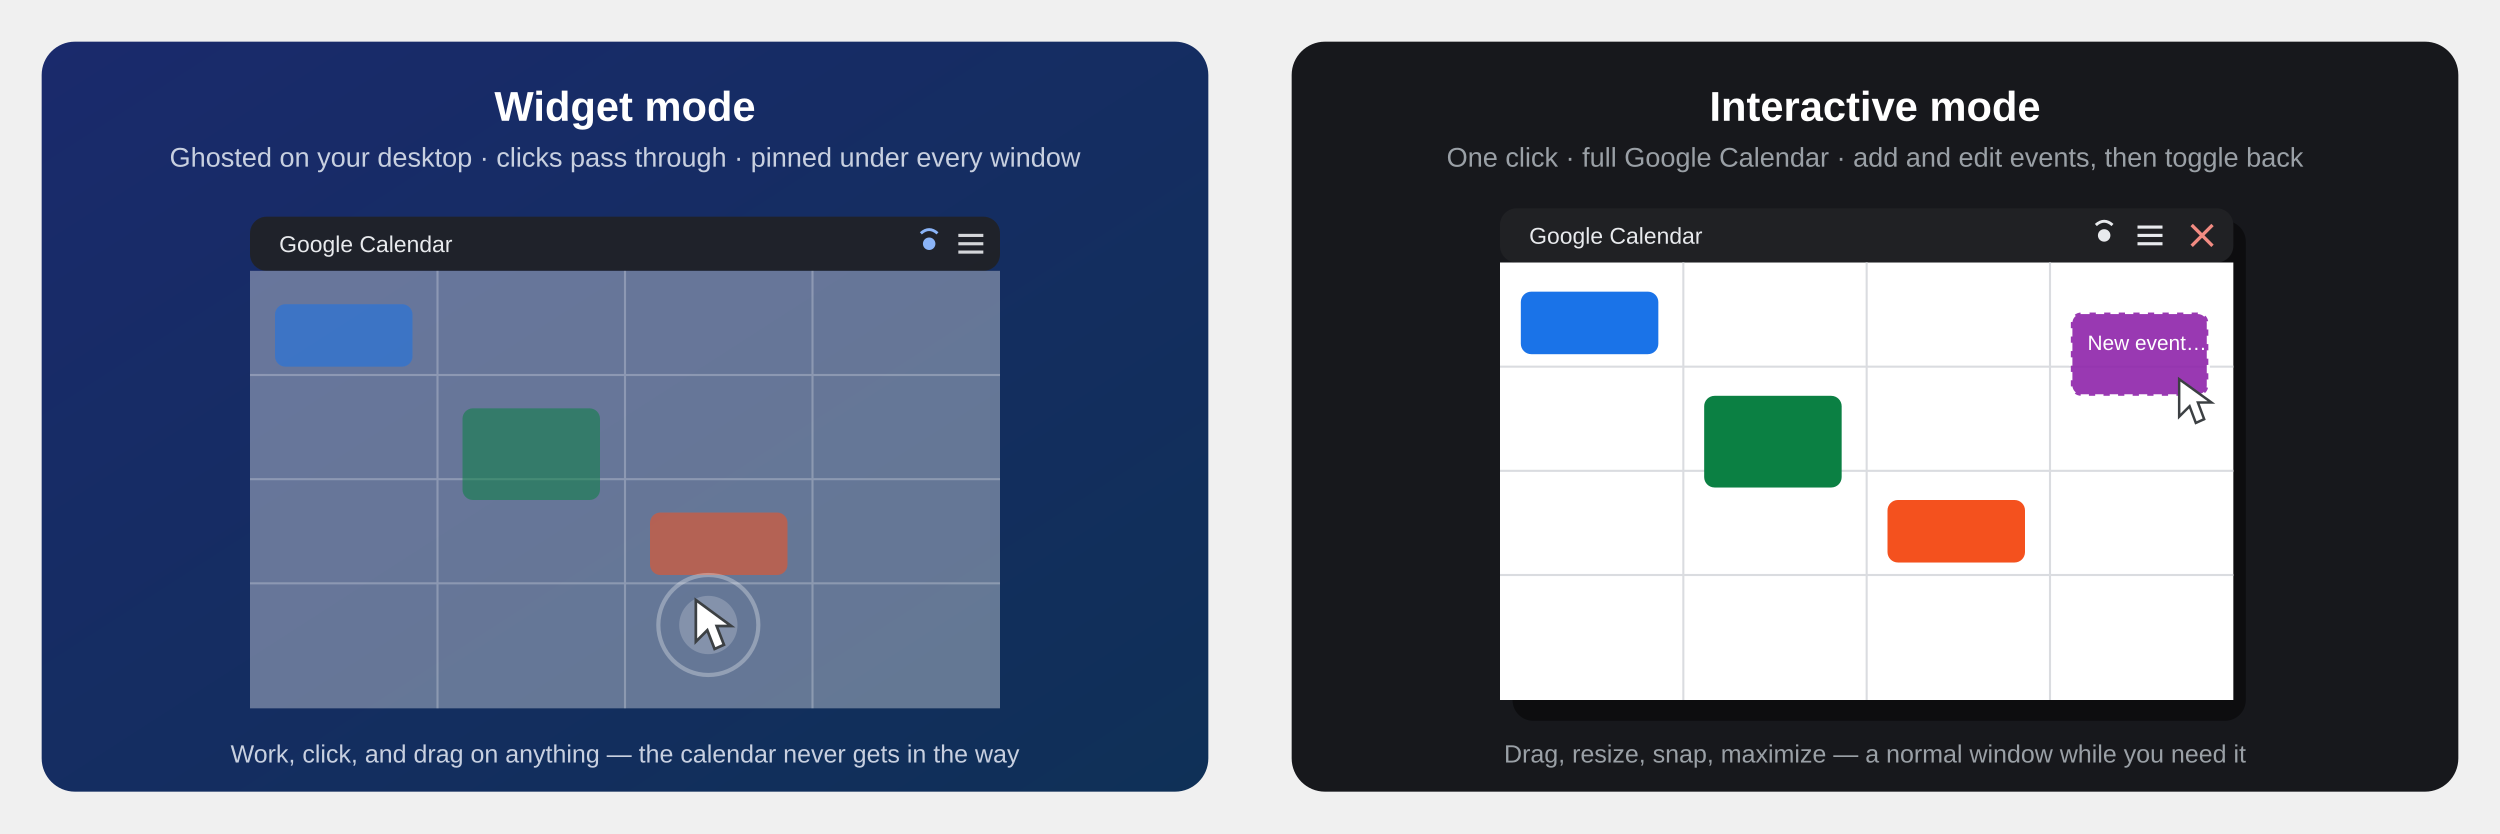
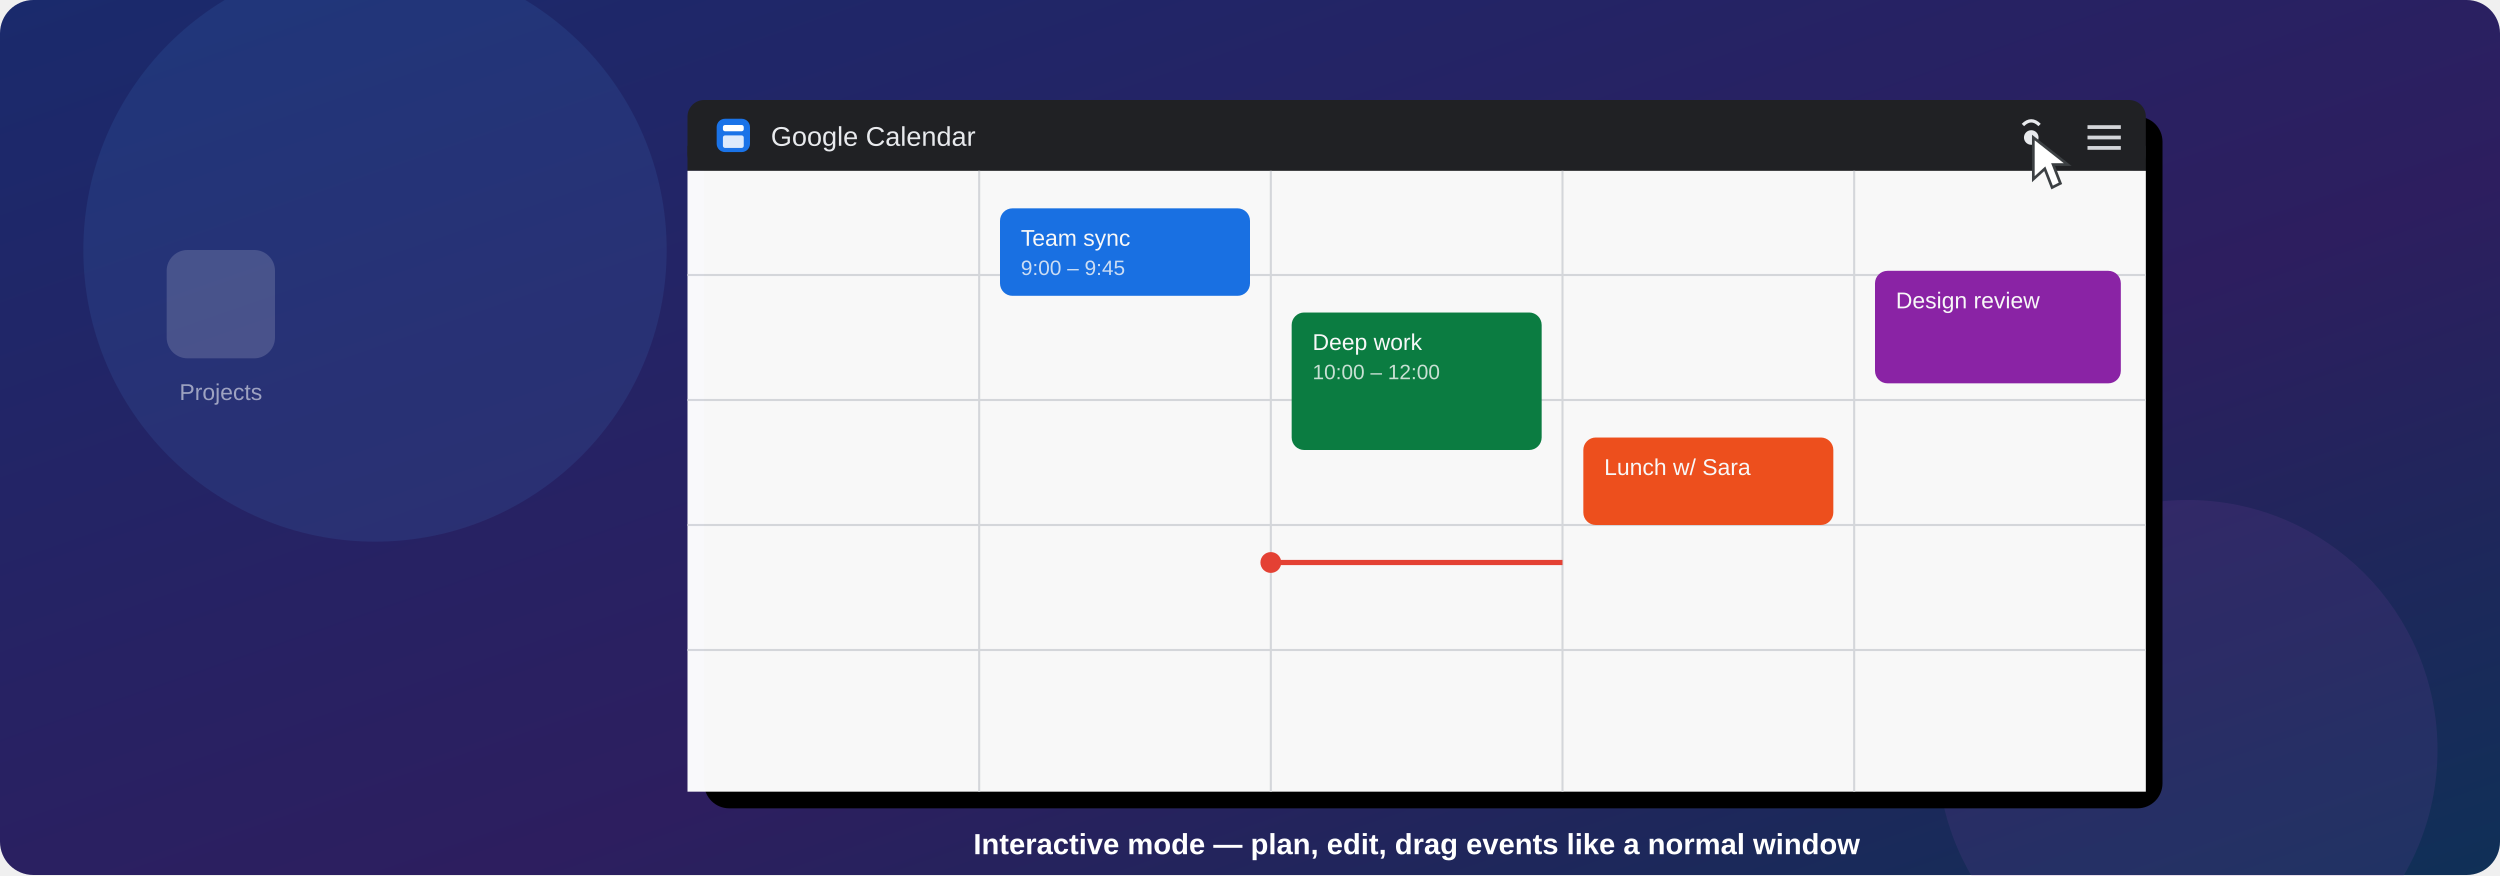
- <svg xmlns="http://www.w3.org/2000/svg" width="1200" height="400" viewBox="0 0 1200 400" font-family="Segoe UI, Arial, sans-serif">
+ <svg xmlns="http://www.w3.org/2000/svg" width="1200" height="420" viewBox="0 0 1200 420" font-family="Segoe UI, Arial, sans-serif">
  <defs>
-     <linearGradient id="bg1" x1="0" y1="0" x2="1" y2="1">
+     <linearGradient id="mbg" x1="0" y1="0" x2="1" y2="1">
      <stop offset="0" stop-color="#1a2a6c" />
+       <stop offset="0.6" stop-color="#2d1e5f" />
      <stop offset="1" stop-color="#0f3057" />
    </linearGradient>
  </defs>
+   <rect width="1200" height="420" rx="16" fill="url(#mbg)" />
+   <circle cx="180" cy="120" r="140" fill="#4facfe" opacity="0.10" />
+   <circle cx="1050" cy="360" r="120" fill="#9d50bb" opacity="0.12" />
  <g>
-     <rect x="20" y="20" width="560" height="360" rx="16" fill="url(#bg1)" />
-     <text x="300" y="58" fill="#ffffff" font-size="20" font-weight="600" text-anchor="middle">Widget mode</text>
-     <text x="300" y="80" fill="#c8d0e0" font-size="13" text-anchor="middle">Ghosted on your desktop · clicks pass through · pinned under every window</text>
-     <rect x="120" y="104" width="360" height="26" rx="8" fill="#202124" opacity="0.9" />
-     <circle cx="446" cy="117" r="3" fill="#8ab4f8" />
-     <path d="M442 112 q4 -3.6 8 0" stroke="#8ab4f8" stroke-width="1.4" fill="none" />
-     <g stroke="#e8eaed" stroke-width="1.5" opacity="0.9">
-       <line x1="460" y1="113" x2="472" y2="113" />
-       <line x1="460" y1="117" x2="472" y2="117" />
-       <line x1="460" y1="121" x2="472" y2="121" />
+     <rect x="80" y="120" width="52" height="52" rx="10" fill="#ffffff" opacity="0.16" />
+     <text x="106" y="192" fill="#ffffff" opacity="0.55" font-size="11" text-anchor="middle">Projects</text>
+     <rect x="380" y="130" width="48" height="48" rx="9" fill="#f6bf26" opacity="0.85" />
+     <text x="404" y="198" fill="#ffffff" opacity="0.7" font-size="11" text-anchor="middle">Work</text>
+     <rect x="380" y="230" width="48" height="48" rx="9" fill="#4facfe" opacity="0.85" />
+     <text x="404" y="298" fill="#ffffff" opacity="0.7" font-size="11" text-anchor="middle">Media</text>
+   </g>
+   <rect x="338" y="56" width="700" height="332" rx="12" fill="#000000">
+     <animate attributeName="opacity" values="0.40;0.40;0.12;0.12;0.40;0.40" keyTimes="0;0.06;0.14;0.55;0.63;1" dur="8s" repeatCount="indefinite" />
+   </rect>
+   <rect x="330" y="48" width="700" height="34" rx="8" fill="#202124" />
+   <rect x="330" y="70" width="700" height="12" fill="#202124" />
+   <rect x="344" y="57" width="16" height="16" rx="4" fill="#1a73e8" />
+   <rect x="347" y="60" width="10" height="3" rx="1" fill="#ffffff" />
+   <rect x="347" y="65" width="10" height="6" rx="1" fill="#ffffff" opacity="0.85" />
+   <text x="370" y="70" fill="#e8eaed" font-size="13">Google Calendar</text>
+   <g opacity="1">
+     <animate attributeName="opacity" values="1;1;0;0;1;1" keyTimes="0;0.06;0.12;0.56;0.63;1" dur="8s" repeatCount="indefinite" />
+     <circle cx="975" cy="66" r="3.5" fill="#e8eaed" />
+     <path d="M971 60 q4 -4 8 0" stroke="#e8eaed" stroke-width="1.6" fill="none" />
+   </g>
+   <g opacity="0">
+     <animate attributeName="opacity" values="0;0;1;1;0;0" keyTimes="0;0.06;0.12;0.56;0.63;1" dur="8s" repeatCount="indefinite" />
+     <circle cx="975" cy="66" r="3.5" fill="#8ab4f8" />
+     <path d="M971 60 q4 -4 8 0" stroke="#8ab4f8" stroke-width="1.6" fill="none" />
+   </g>
+   <g stroke="#e8eaed" stroke-width="1.8" opacity="0.9">
+     <line x1="1002" y1="61" x2="1018" y2="61" />
+     <line x1="1002" y1="66" x2="1018" y2="66" />
+     <line x1="1002" y1="71" x2="1018" y2="71" />
+   </g>
+   <g opacity="0.97">
+     <animate attributeName="opacity" values="0.97;0.97;0.42;0.42;0.97;0.97" keyTimes="0;0.06;0.14;0.55;0.63;1" dur="8s" repeatCount="indefinite" />
+     <rect x="330" y="82" width="700" height="298" fill="#ffffff" />
+     <g stroke="#dadce0" stroke-width="1">
+       <line x1="330" y1="132" x2="1030" y2="132" />
+       <line x1="330" y1="192" x2="1030" y2="192" />
+       <line x1="330" y1="252" x2="1030" y2="252" />
+       <line x1="330" y1="312" x2="1030" y2="312" />
+       <line x1="470" y1="82" x2="470" y2="380" />
+       <line x1="610" y1="82" x2="610" y2="380" />
+       <line x1="750" y1="82" x2="750" y2="380" />
+       <line x1="890" y1="82" x2="890" y2="380" />
    </g>
-     <text x="134" y="121" fill="#e8eaed" font-size="11">Google Calendar</text>
-     <rect x="120" y="130" width="360" height="210" fill="#ffffff" opacity="0.35" />
-     <g stroke="#ffffff" stroke-width="1" opacity="0.25">
-       <line x1="120" y1="180" x2="480" y2="180" />
-       <line x1="120" y1="230" x2="480" y2="230" />
-       <line x1="120" y1="280" x2="480" y2="280" />
-       <line x1="210" y1="130" x2="210" y2="340" />
-       <line x1="300" y1="130" x2="300" y2="340" />
-       <line x1="390" y1="130" x2="390" y2="340" />
-     </g>
-     <rect x="132" y="146" width="66" height="30" rx="5" fill="#1a73e8" opacity="0.55" />
-     <rect x="222" y="196" width="66" height="44" rx="5" fill="#0b8043" opacity="0.55" />
-     <rect x="312" y="246" width="66" height="30" rx="5" fill="#f4511e" opacity="0.55" />
-     <circle cx="340" cy="300" r="14" fill="#ffffff" opacity="0.2" />
-     <circle cx="340" cy="300" r="24" fill="none" stroke="#ffffff" opacity="0.3" stroke-width="2" />
-     <path d="M334 288 l0 20 5.5 -5.5 3.5 9 4.5 -2 -3.5 -9 7 0 z" fill="#ffffff" stroke="#3c4043" stroke-width="1.3" />
-     <text x="300" y="366" fill="#c8d0e0" font-size="12" text-anchor="middle">Work, click, and drag on anything — the calendar never gets in the way</text>
+     <rect x="480" y="100" width="120" height="42" rx="6" fill="#1a73e8" />
+     <text x="490" y="118" fill="#ffffff" font-size="11">Team sync</text>
+     <text x="490" y="132" fill="#ffffff" font-size="10" opacity="0.8">9:00 – 9:45</text>
+     <rect x="620" y="150" width="120" height="66" rx="6" fill="#0b8043" />
+     <text x="630" y="168" fill="#ffffff" font-size="11">Deep work</text>
+     <text x="630" y="182" fill="#ffffff" font-size="10" opacity="0.8">10:00 – 12:00</text>
+     <rect x="760" y="210" width="120" height="42" rx="6" fill="#f4511e" />
+     <text x="770" y="228" fill="#ffffff" font-size="11">Lunch w/ Sara</text>
+     <rect x="900" y="130" width="118" height="54" rx="6" fill="#8e24aa" />
+     <text x="910" y="148" fill="#ffffff" font-size="11">Design review</text>
+     <line x1="610" y1="270" x2="750" y2="270" stroke="#ea4335" stroke-width="2.5" />
+     <circle cx="610" cy="270" r="5" fill="#ea4335" />
  </g>
-   <g>
-     <rect x="620" y="20" width="560" height="360" rx="16" fill="#17181c" />
-     <text x="900" y="58" fill="#ffffff" font-size="20" font-weight="600" text-anchor="middle">Interactive mode</text>
-     <text x="900" y="80" fill="#9aa0a6" font-size="13" text-anchor="middle">One click · full Google Calendar · add and edit events, then toggle back</text>
-     <rect x="726" y="106" width="352" height="240" rx="10" fill="#000000" opacity="0.45" />
-     <rect x="720" y="100" width="352" height="26" rx="8" fill="#202124" />
-     <path d="M1006 108 q4 -3.6 8 0" stroke="#e8eaed" stroke-width="1.4" fill="none" />
-     <circle cx="1010" cy="113" r="3" fill="#e8eaed" />
-     <g stroke="#e8eaed" stroke-width="1.5">
-       <line x1="1026" y1="109" x2="1038" y2="109" />
-       <line x1="1026" y1="113" x2="1038" y2="113" />
-       <line x1="1026" y1="117" x2="1038" y2="117" />
-     </g>
-     <g stroke="#f28b82" stroke-width="1.6">
-       <line x1="1052" y1="108" x2="1062" y2="118" />
-       <line x1="1062" y1="108" x2="1052" y2="118" />
-     </g>
-     <text x="734" y="117" fill="#e8eaed" font-size="11">Google Calendar</text>
-     <rect x="720" y="126" width="352" height="210" fill="#ffffff" />
-     <g stroke="#dadce0" stroke-width="1">
-       <line x1="720" y1="176" x2="1072" y2="176" />
-       <line x1="720" y1="226" x2="1072" y2="226" />
-       <line x1="720" y1="276" x2="1072" y2="276" />
-       <line x1="808" y1="126" x2="808" y2="336" />
-       <line x1="896" y1="126" x2="896" y2="336" />
-       <line x1="984" y1="126" x2="984" y2="336" />
-     </g>
-     <rect x="730" y="140" width="66" height="30" rx="5" fill="#1a73e8" />
-     <rect x="818" y="190" width="66" height="44" rx="5" fill="#0b8043" />
-     <rect x="906" y="240" width="66" height="30" rx="5" fill="#f4511e" />
-     <rect x="994" y="150" width="66" height="40" rx="5" fill="#8e24aa" opacity="0.9" stroke="#ffffff" stroke-width="1.5" stroke-dasharray="4 3" />
-     <text x="1002" y="168" fill="#ffffff" font-size="10">New event…</text>
-     <path d="M1046 182 l0 18 5 -5 3 8 4 -1.8 -3 -8 6.5 0 z" fill="#ffffff" stroke="#3c4043" stroke-width="1.2" />
-     <text x="900" y="366" fill="#9aa0a6" font-size="12" text-anchor="middle">Drag, resize, snap, maximize — a normal window while you need it</text>
+   <circle cx="975" cy="65" r="3" fill="none" stroke="#8ab4f8" stroke-width="2.5" opacity="0">
+     <animate attributeName="r" values="3;3;20;20" keyTimes="0;0.06;0.12;1" dur="8s" repeatCount="indefinite" />
+     <animate attributeName="opacity" values="0;0;0.9;0;0" keyTimes="0;0.06;0.07;0.12;1" dur="8s" repeatCount="indefinite" />
+   </circle>
+   <circle cx="975" cy="65" r="3" fill="none" stroke="#8ab4f8" stroke-width="2.5" opacity="0">
+     <animate attributeName="r" values="3;3;20;20" keyTimes="0;0.55;0.61;1" dur="8s" repeatCount="indefinite" />
+     <animate attributeName="opacity" values="0;0;0.9;0;0" keyTimes="0;0.55;0.56;0.61;1" dur="8s" repeatCount="indefinite" />
+   </circle>
+   <g transform="translate(976 66)">
+     <path d="M0 0 L0 20 L5.5 15 L9 24 L13 22 L9.5 13 L16.5 13 Z" fill="#ffffff" stroke="#3c4043" stroke-width="1.3" />
+   </g>
+   <g opacity="1">
+     <animate attributeName="opacity" values="1;1;0;0;1;1" keyTimes="0;0.06;0.12;0.56;0.63;1" dur="8s" repeatCount="indefinite" />
+     <rect x="470" y="392" width="420" height="4" rx="2" fill="#8ab4f8" opacity="0" />
+     <text x="680" y="410" fill="#ffffff" font-size="14" text-anchor="middle" font-weight="600">Interactive mode — plan, edit, drag events like a normal window</text>
+   </g>
+   <g opacity="0">
+     <animate attributeName="opacity" values="0;0;1;1;0;0" keyTimes="0;0.06;0.12;0.56;0.63;1" dur="8s" repeatCount="indefinite" />
+     <text x="680" y="410" fill="#c8d0e0" font-size="14" text-anchor="middle" font-weight="600">Widget mode — transparent, click-through, pinned under every window</text>
  </g>
</svg>
